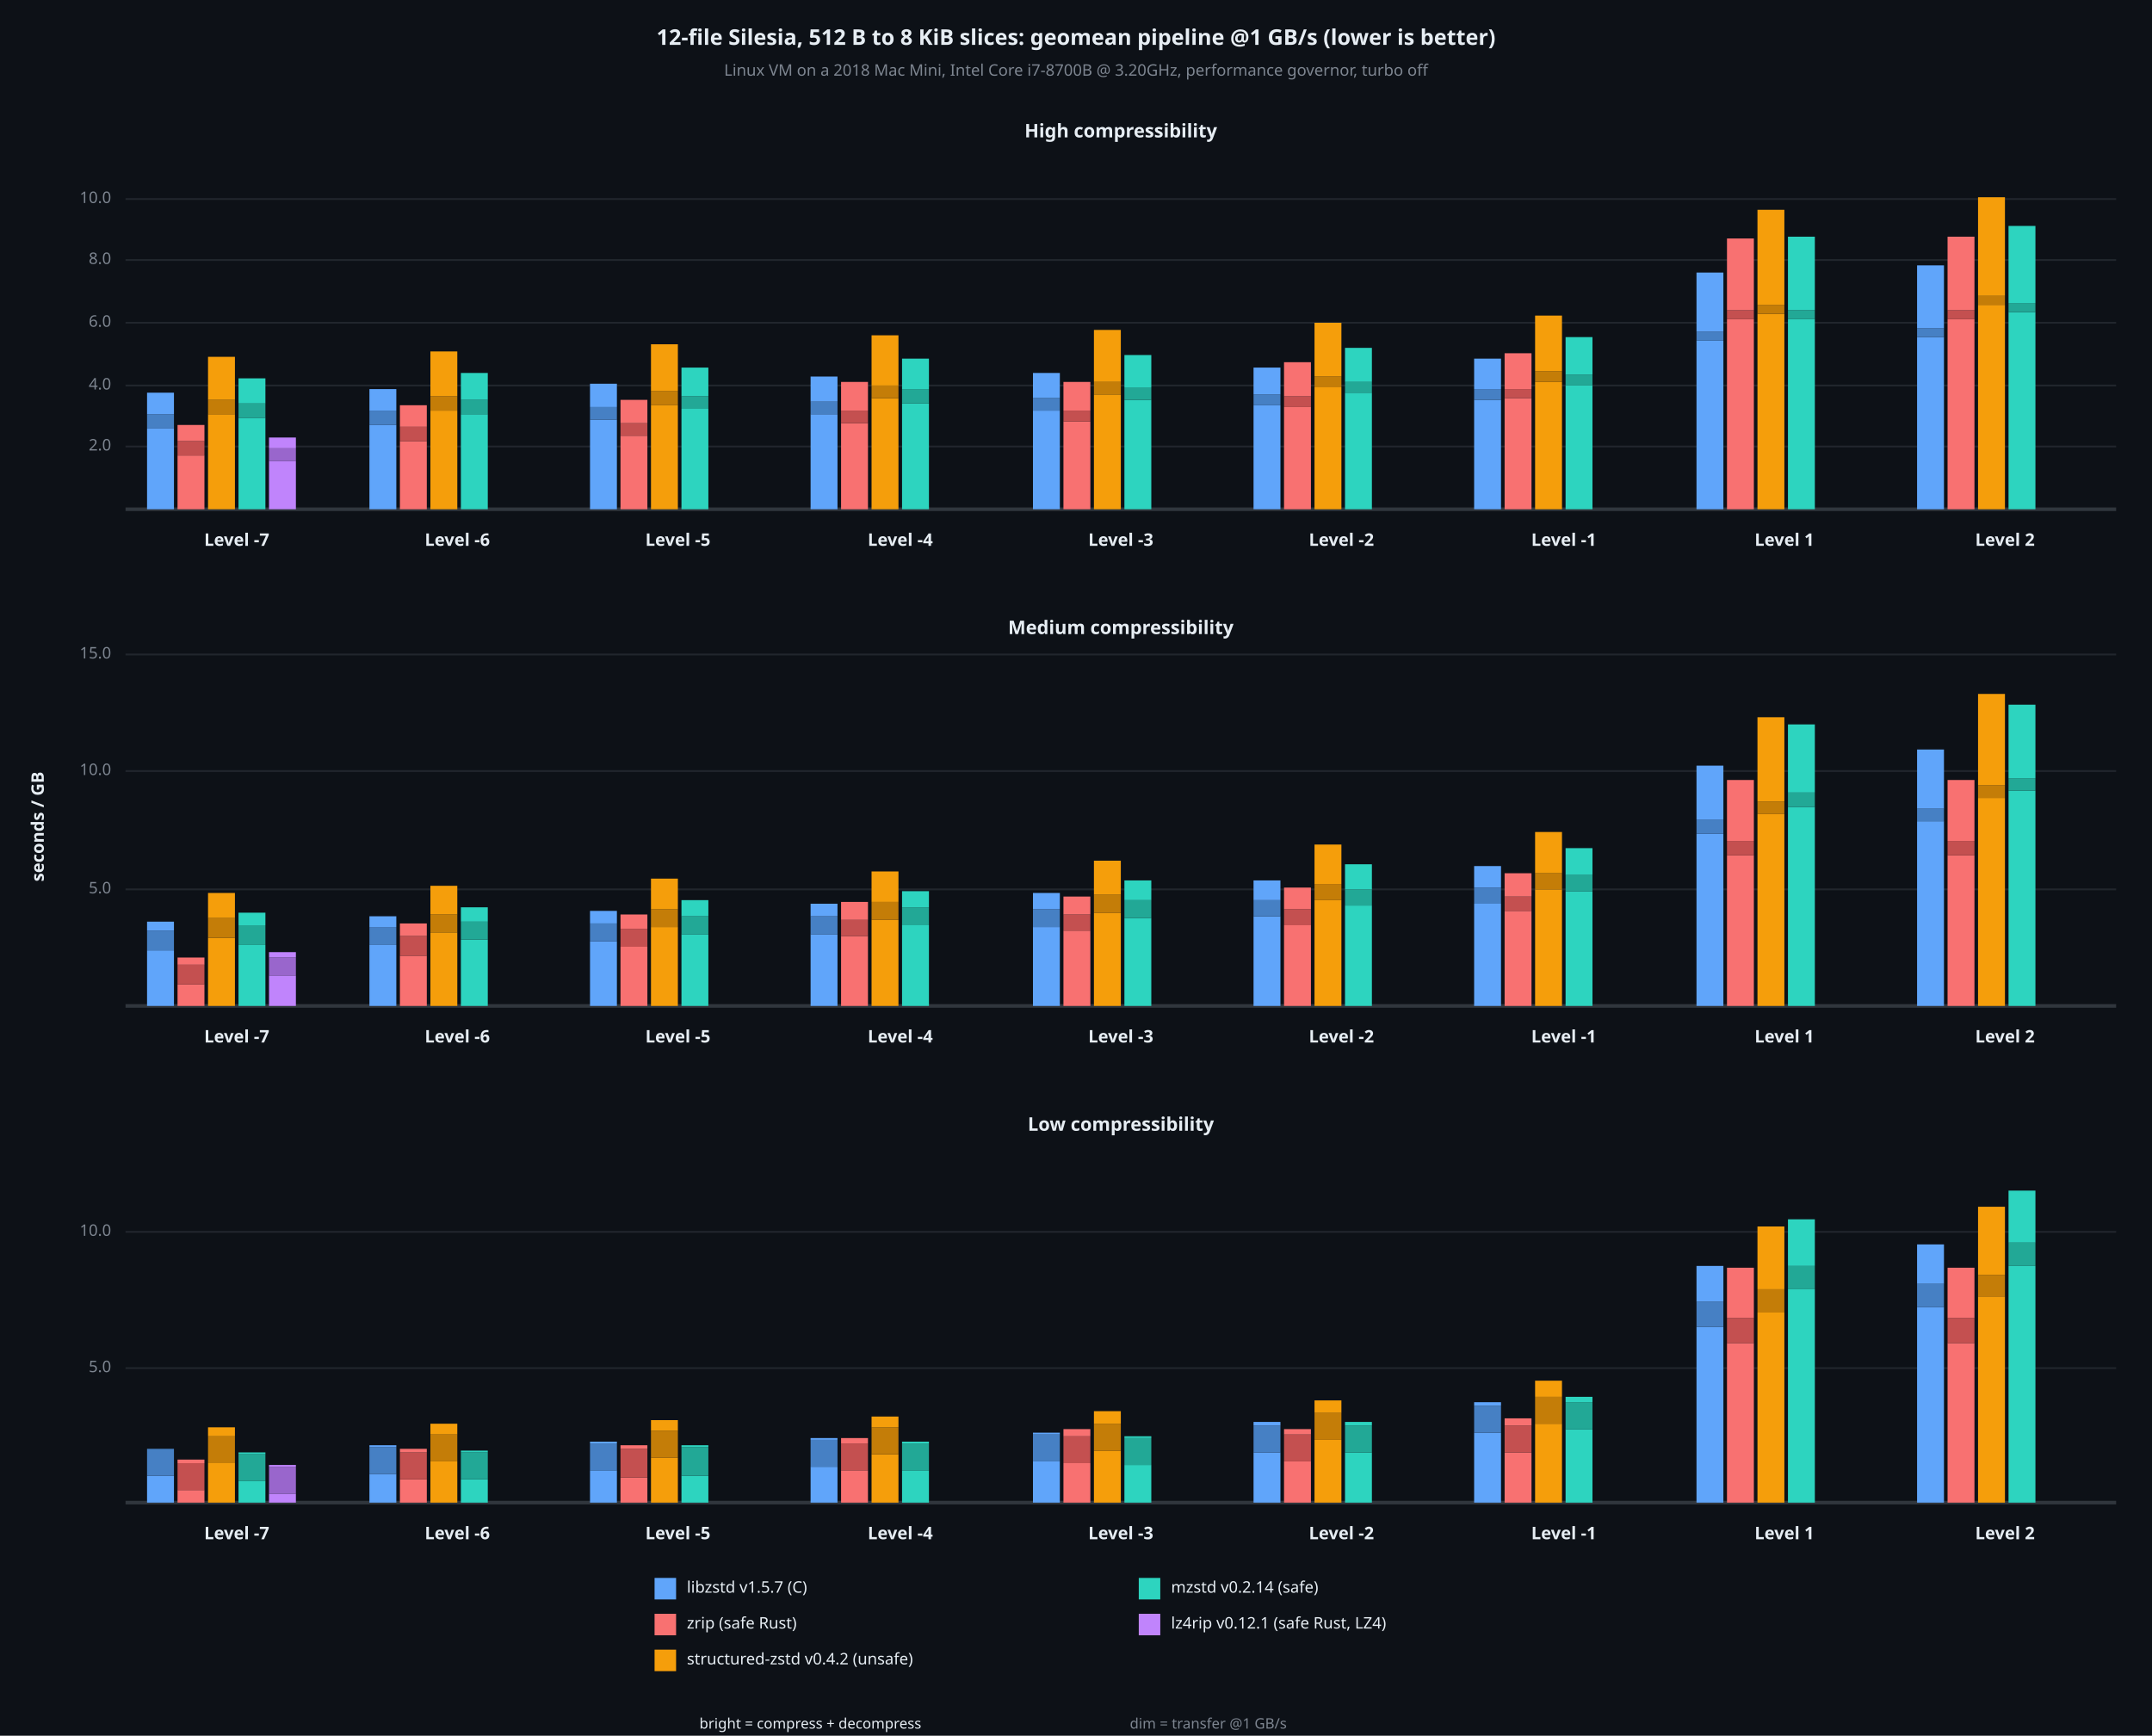
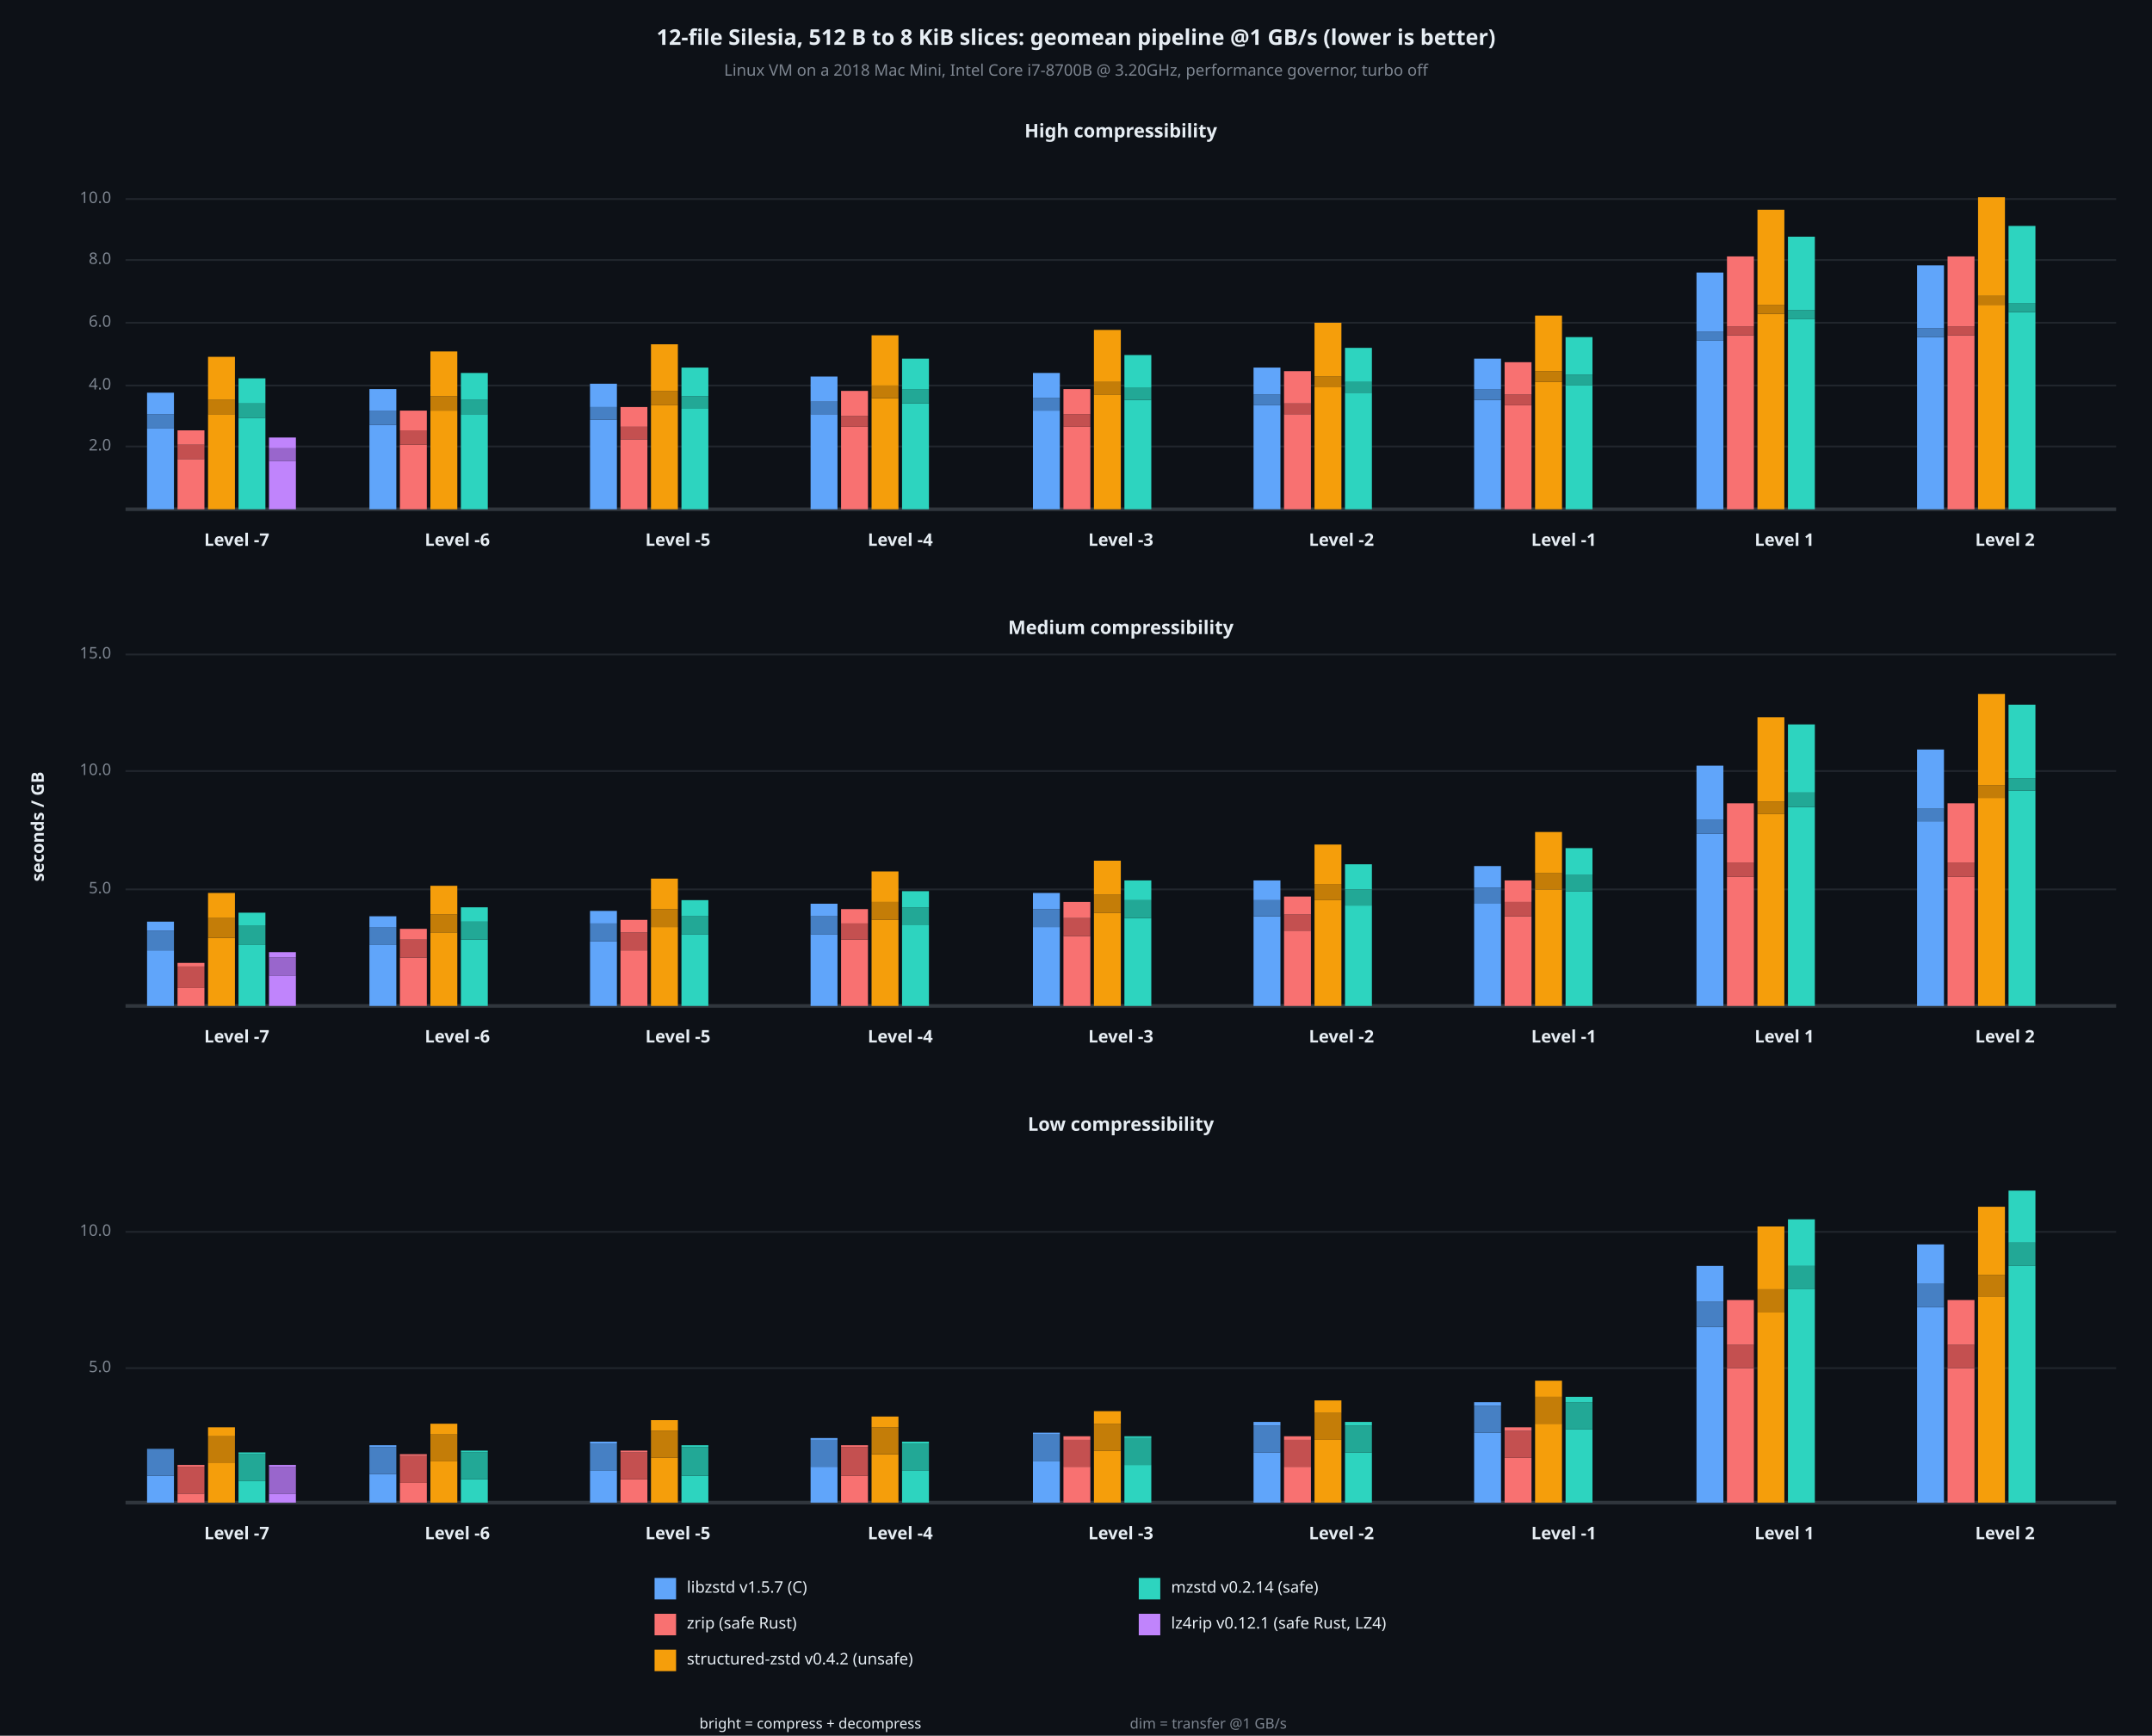
<svg xmlns="http://www.w3.org/2000/svg" viewBox="0 0 1200 968" font-family="system-ui, -apple-system, sans-serif">
  <rect x="0" y="0" width="1200" height="968" opacity="1" fill="#0D1117" stroke="none" />
  <text x="600" y="22" dy="0.5ex" text-anchor="middle" font-family="sans-serif" font-size="12.097" opacity="1" fill="#E6EDF3" font-weight="bold">
12-file Silesia, 512 B to 8 KiB slices: geomean pipeline @1 GB/s (lower is better)
</text>
  <text x="600" y="40" dy="0.5ex" text-anchor="middle" font-family="sans-serif" font-size="8.871" opacity="1" fill="#7D8590">
Linux VM on a 2018 Mac Mini, Intel Core i7-8700B @ 3.20GHz, performance governor, turbo off
</text>
  <text x="22" y="461" dy="0.5ex" text-anchor="middle" font-family="sans-serif" font-size="9.677" opacity="1" fill="#E6EDF3" font-weight="bold" transform="rotate(270, 22, 461)">
seconds / GB
</text>
  <text x="625" y="74" dy="0.5ex" text-anchor="middle" font-family="sans-serif" font-size="10.484" opacity="1" fill="#E6EDF3" font-weight="bold">
High compressibility
</text>
  <polyline fill="none" opacity="1" stroke="#21262D" stroke-width="1" points="70,249 1180,249 " />
  <text x="62" y="249" dy="0.5ex" text-anchor="end" font-family="sans-serif" font-size="8.871" opacity="1" fill="#7D8590">
2.0
</text>
  <polyline fill="none" opacity="1" stroke="#21262D" stroke-width="1" points="70,215 1180,215 " />
  <text x="62" y="215" dy="0.5ex" text-anchor="end" font-family="sans-serif" font-size="8.871" opacity="1" fill="#7D8590">
4.0
</text>
  <polyline fill="none" opacity="1" stroke="#21262D" stroke-width="1" points="70,180 1180,180 " />
  <text x="62" y="180" dy="0.5ex" text-anchor="end" font-family="sans-serif" font-size="8.871" opacity="1" fill="#7D8590">
6.0
</text>
  <polyline fill="none" opacity="1" stroke="#21262D" stroke-width="1" points="70,145 1180,145 " />
  <text x="62" y="145" dy="0.5ex" text-anchor="end" font-family="sans-serif" font-size="8.871" opacity="1" fill="#7D8590">
8.0
</text>
  <polyline fill="none" opacity="1" stroke="#21262D" stroke-width="1" points="70,111 1180,111 " />
  <text x="62" y="111" dy="0.5ex" text-anchor="end" font-family="sans-serif" font-size="8.871" opacity="1" fill="#7D8590">
10.0
</text>
  <polyline fill="none" opacity="1" stroke="#30363D" stroke-width="2" points="70,284 1180,284 " />
  <rect x="82" y="239" width="15" height="45" opacity="1" fill="#60A5FA" stroke="none" />
  <rect x="82" y="231" width="15" height="8" opacity="1" fill="#4680C4" stroke="none" />
  <rect x="82" y="219" width="15" height="12" opacity="1" fill="#60A5FA" stroke="none" />
-   <rect x="99" y="254" width="15" height="30" opacity="1" fill="#F87171" stroke="none" />
-   <rect x="99" y="246" width="15" height="8" opacity="1" fill="#C45050" stroke="none" />
-   <rect x="99" y="237" width="15" height="9" opacity="1" fill="#F87171" stroke="none" />
+   <rect x="99" y="256" width="15" height="28" opacity="1" fill="#F87171" stroke="none" />
+   <rect x="99" y="248" width="15" height="8" opacity="1" fill="#C45050" stroke="none" />
+   <rect x="99" y="240" width="15" height="8" opacity="1" fill="#F87171" stroke="none" />
  <rect x="116" y="231" width="15" height="53" opacity="1" fill="#F59E0B" stroke="none" />
  <rect x="116" y="223" width="15" height="8" opacity="1" fill="#C47D08" stroke="none" />
  <rect x="116" y="199" width="15" height="24" opacity="1" fill="#F59E0B" stroke="none" />
  <rect x="133" y="233" width="15" height="51" opacity="1" fill="#2DD4BF" stroke="none" />
  <rect x="133" y="225" width="15" height="8" opacity="1" fill="#22A896" stroke="none" />
  <rect x="133" y="211" width="15" height="14" opacity="1" fill="#2DD4BF" stroke="none" />
  <rect x="150" y="257" width="15" height="27" opacity="1" fill="#C084FC" stroke="none" />
  <rect x="150" y="250" width="15" height="7" opacity="1" fill="#9966CC" stroke="none" />
  <rect x="150" y="244" width="15" height="6" opacity="1" fill="#C084FC" stroke="none" />
  <text x="132" y="302" dy="0.5ex" text-anchor="middle" font-family="sans-serif" font-size="9.677" opacity="1" fill="#E6EDF3" font-weight="bold">
Level -7
</text>
  <rect x="206" y="237" width="15" height="47" opacity="1" fill="#60A5FA" stroke="none" />
  <rect x="206" y="229" width="15" height="8" opacity="1" fill="#4680C4" stroke="none" />
  <rect x="206" y="217" width="15" height="12" opacity="1" fill="#60A5FA" stroke="none" />
-   <rect x="223" y="246" width="15" height="38" opacity="1" fill="#F87171" stroke="none" />
-   <rect x="223" y="238" width="15" height="8" opacity="1" fill="#C45050" stroke="none" />
-   <rect x="223" y="226" width="15" height="12" opacity="1" fill="#F87171" stroke="none" />
+   <rect x="223" y="248" width="15" height="36" opacity="1" fill="#F87171" stroke="none" />
+   <rect x="223" y="240" width="15" height="8" opacity="1" fill="#C45050" stroke="none" />
+   <rect x="223" y="229" width="15" height="11" opacity="1" fill="#F87171" stroke="none" />
  <rect x="240" y="229" width="15" height="55" opacity="1" fill="#F59E0B" stroke="none" />
  <rect x="240" y="221" width="15" height="8" opacity="1" fill="#C47D08" stroke="none" />
  <rect x="240" y="196" width="15" height="25" opacity="1" fill="#F59E0B" stroke="none" />
  <rect x="257" y="231" width="15" height="53" opacity="1" fill="#2DD4BF" stroke="none" />
  <rect x="257" y="223" width="15" height="8" opacity="1" fill="#22A896" stroke="none" />
  <rect x="257" y="208" width="15" height="15" opacity="1" fill="#2DD4BF" stroke="none" />
  <text x="255" y="302" dy="0.5ex" text-anchor="middle" font-family="sans-serif" font-size="9.677" opacity="1" fill="#E6EDF3" font-weight="bold">
Level -6
</text>
  <rect x="329" y="234" width="15" height="50" opacity="1" fill="#60A5FA" stroke="none" />
  <rect x="329" y="227" width="15" height="7" opacity="1" fill="#4680C4" stroke="none" />
  <rect x="329" y="214" width="15" height="13" opacity="1" fill="#60A5FA" stroke="none" />
-   <rect x="346" y="243" width="15" height="41" opacity="1" fill="#F87171" stroke="none" />
-   <rect x="346" y="236" width="15" height="7" opacity="1" fill="#C45050" stroke="none" />
-   <rect x="346" y="223" width="15" height="13" opacity="1" fill="#F87171" stroke="none" />
+   <rect x="346" y="245" width="15" height="39" opacity="1" fill="#F87171" stroke="none" />
+   <rect x="346" y="238" width="15" height="7" opacity="1" fill="#C45050" stroke="none" />
+   <rect x="346" y="227" width="15" height="11" opacity="1" fill="#F87171" stroke="none" />
  <rect x="363" y="226" width="15" height="58" opacity="1" fill="#F59E0B" stroke="none" />
  <rect x="363" y="218" width="15" height="8" opacity="1" fill="#C47D08" stroke="none" />
  <rect x="363" y="192" width="15" height="26" opacity="1" fill="#F59E0B" stroke="none" />
  <rect x="380" y="228" width="15" height="56" opacity="1" fill="#2DD4BF" stroke="none" />
  <rect x="380" y="221" width="15" height="7" opacity="1" fill="#22A896" stroke="none" />
  <rect x="380" y="205" width="15" height="16" opacity="1" fill="#2DD4BF" stroke="none" />
  <text x="378" y="302" dy="0.5ex" text-anchor="middle" font-family="sans-serif" font-size="9.677" opacity="1" fill="#E6EDF3" font-weight="bold">
Level -5
</text>
  <rect x="452" y="231" width="15" height="53" opacity="1" fill="#60A5FA" stroke="none" />
  <rect x="452" y="224" width="15" height="7" opacity="1" fill="#4680C4" stroke="none" />
  <rect x="452" y="210" width="15" height="14" opacity="1" fill="#60A5FA" stroke="none" />
-   <rect x="469" y="236" width="15" height="48" opacity="1" fill="#F87171" stroke="none" />
-   <rect x="469" y="229" width="15" height="7" opacity="1" fill="#C45050" stroke="none" />
-   <rect x="469" y="213" width="15" height="16" opacity="1" fill="#F87171" stroke="none" />
+   <rect x="469" y="238" width="15" height="46" opacity="1" fill="#F87171" stroke="none" />
+   <rect x="469" y="232" width="15" height="6" opacity="1" fill="#C45050" stroke="none" />
+   <rect x="469" y="218" width="15" height="14" opacity="1" fill="#F87171" stroke="none" />
  <rect x="486" y="222" width="15" height="62" opacity="1" fill="#F59E0B" stroke="none" />
  <rect x="486" y="215" width="15" height="7" opacity="1" fill="#C47D08" stroke="none" />
  <rect x="486" y="187" width="15" height="28" opacity="1" fill="#F59E0B" stroke="none" />
  <rect x="503" y="225" width="15" height="59" opacity="1" fill="#2DD4BF" stroke="none" />
  <rect x="503" y="217" width="15" height="8" opacity="1" fill="#22A896" stroke="none" />
  <rect x="503" y="200" width="15" height="17" opacity="1" fill="#2DD4BF" stroke="none" />
  <text x="502" y="302" dy="0.5ex" text-anchor="middle" font-family="sans-serif" font-size="9.677" opacity="1" fill="#E6EDF3" font-weight="bold">
Level -4
</text>
  <rect x="576" y="229" width="15" height="55" opacity="1" fill="#60A5FA" stroke="none" />
  <rect x="576" y="222" width="15" height="7" opacity="1" fill="#4680C4" stroke="none" />
  <rect x="576" y="208" width="15" height="14" opacity="1" fill="#60A5FA" stroke="none" />
-   <rect x="593" y="235" width="15" height="49" opacity="1" fill="#F87171" stroke="none" />
-   <rect x="593" y="229" width="15" height="6" opacity="1" fill="#C45050" stroke="none" />
-   <rect x="593" y="213" width="15" height="16" opacity="1" fill="#F87171" stroke="none" />
+   <rect x="593" y="238" width="15" height="46" opacity="1" fill="#F87171" stroke="none" />
+   <rect x="593" y="231" width="15" height="7" opacity="1" fill="#C45050" stroke="none" />
+   <rect x="593" y="217" width="15" height="14" opacity="1" fill="#F87171" stroke="none" />
  <rect x="610" y="220" width="15" height="64" opacity="1" fill="#F59E0B" stroke="none" />
  <rect x="610" y="213" width="15" height="7" opacity="1" fill="#C47D08" stroke="none" />
  <rect x="610" y="184" width="15" height="29" opacity="1" fill="#F59E0B" stroke="none" />
  <rect x="627" y="223" width="15" height="61" opacity="1" fill="#2DD4BF" stroke="none" />
  <rect x="627" y="216" width="15" height="7" opacity="1" fill="#22A896" stroke="none" />
  <rect x="627" y="198" width="15" height="18" opacity="1" fill="#2DD4BF" stroke="none" />
  <text x="625" y="302" dy="0.5ex" text-anchor="middle" font-family="sans-serif" font-size="9.677" opacity="1" fill="#E6EDF3" font-weight="bold">
Level -3
</text>
  <rect x="699" y="226" width="15" height="58" opacity="1" fill="#60A5FA" stroke="none" />
  <rect x="699" y="220" width="15" height="6" opacity="1" fill="#4680C4" stroke="none" />
  <rect x="699" y="205" width="15" height="15" opacity="1" fill="#60A5FA" stroke="none" />
-   <rect x="716" y="227" width="15" height="57" opacity="1" fill="#F87171" stroke="none" />
-   <rect x="716" y="221" width="15" height="6" opacity="1" fill="#C45050" stroke="none" />
-   <rect x="716" y="202" width="15" height="19" opacity="1" fill="#F87171" stroke="none" />
+   <rect x="716" y="231" width="15" height="53" opacity="1" fill="#F87171" stroke="none" />
+   <rect x="716" y="225" width="15" height="6" opacity="1" fill="#C45050" stroke="none" />
+   <rect x="716" y="207" width="15" height="18" opacity="1" fill="#F87171" stroke="none" />
  <rect x="733" y="216" width="15" height="68" opacity="1" fill="#F59E0B" stroke="none" />
  <rect x="733" y="210" width="15" height="6" opacity="1" fill="#C47D08" stroke="none" />
  <rect x="733" y="180" width="15" height="30" opacity="1" fill="#F59E0B" stroke="none" />
  <rect x="750" y="219" width="15" height="65" opacity="1" fill="#2DD4BF" stroke="none" />
  <rect x="750" y="213" width="15" height="6" opacity="1" fill="#22A896" stroke="none" />
  <rect x="750" y="194" width="15" height="19" opacity="1" fill="#2DD4BF" stroke="none" />
  <text x="748" y="302" dy="0.5ex" text-anchor="middle" font-family="sans-serif" font-size="9.677" opacity="1" fill="#E6EDF3" font-weight="bold">
Level -2
</text>
  <rect x="822" y="223" width="15" height="61" opacity="1" fill="#60A5FA" stroke="none" />
  <rect x="822" y="217" width="15" height="6" opacity="1" fill="#4680C4" stroke="none" />
  <rect x="822" y="200" width="15" height="17" opacity="1" fill="#60A5FA" stroke="none" />
-   <rect x="839" y="222" width="15" height="62" opacity="1" fill="#F87171" stroke="none" />
-   <rect x="839" y="217" width="15" height="5" opacity="1" fill="#C45050" stroke="none" />
-   <rect x="839" y="197" width="15" height="20" opacity="1" fill="#F87171" stroke="none" />
+   <rect x="839" y="226" width="15" height="58" opacity="1" fill="#F87171" stroke="none" />
+   <rect x="839" y="220" width="15" height="6" opacity="1" fill="#C45050" stroke="none" />
+   <rect x="839" y="202" width="15" height="18" opacity="1" fill="#F87171" stroke="none" />
  <rect x="856" y="213" width="15" height="71" opacity="1" fill="#F59E0B" stroke="none" />
  <rect x="856" y="207" width="15" height="6" opacity="1" fill="#C47D08" stroke="none" />
  <rect x="856" y="176" width="15" height="31" opacity="1" fill="#F59E0B" stroke="none" />
  <rect x="873" y="215" width="15" height="69" opacity="1" fill="#2DD4BF" stroke="none" />
  <rect x="873" y="209" width="15" height="6" opacity="1" fill="#22A896" stroke="none" />
  <rect x="873" y="188" width="15" height="21" opacity="1" fill="#2DD4BF" stroke="none" />
  <text x="872" y="302" dy="0.5ex" text-anchor="middle" font-family="sans-serif" font-size="9.677" opacity="1" fill="#E6EDF3" font-weight="bold">
Level -1
</text>
  <rect x="946" y="190" width="15" height="94" opacity="1" fill="#60A5FA" stroke="none" />
  <rect x="946" y="185" width="15" height="5" opacity="1" fill="#4680C4" stroke="none" />
  <rect x="946" y="152" width="15" height="33" opacity="1" fill="#60A5FA" stroke="none" />
-   <rect x="963" y="178" width="15" height="106" opacity="1" fill="#F87171" stroke="none" />
-   <rect x="963" y="173" width="15" height="5" opacity="1" fill="#C45050" stroke="none" />
-   <rect x="963" y="133" width="15" height="40" opacity="1" fill="#F87171" stroke="none" />
+   <rect x="963" y="187" width="15" height="97" opacity="1" fill="#F87171" stroke="none" />
+   <rect x="963" y="182" width="15" height="5" opacity="1" fill="#C45050" stroke="none" />
+   <rect x="963" y="143" width="15" height="39" opacity="1" fill="#F87171" stroke="none" />
  <rect x="980" y="175" width="15" height="109" opacity="1" fill="#F59E0B" stroke="none" />
  <rect x="980" y="170" width="15" height="5" opacity="1" fill="#C47D08" stroke="none" />
  <rect x="980" y="117" width="15" height="53" opacity="1" fill="#F59E0B" stroke="none" />
  <rect x="997" y="178" width="15" height="106" opacity="1" fill="#2DD4BF" stroke="none" />
  <rect x="997" y="173" width="15" height="5" opacity="1" fill="#22A896" stroke="none" />
  <rect x="997" y="132" width="15" height="41" opacity="1" fill="#2DD4BF" stroke="none" />
  <text x="995" y="302" dy="0.5ex" text-anchor="middle" font-family="sans-serif" font-size="9.677" opacity="1" fill="#E6EDF3" font-weight="bold">
Level 1
</text>
  <rect x="1069" y="188" width="15" height="96" opacity="1" fill="#60A5FA" stroke="none" />
  <rect x="1069" y="183" width="15" height="5" opacity="1" fill="#4680C4" stroke="none" />
  <rect x="1069" y="148" width="15" height="35" opacity="1" fill="#60A5FA" stroke="none" />
-   <rect x="1086" y="178" width="15" height="106" opacity="1" fill="#F87171" stroke="none" />
-   <rect x="1086" y="173" width="15" height="5" opacity="1" fill="#C45050" stroke="none" />
-   <rect x="1086" y="132" width="15" height="41" opacity="1" fill="#F87171" stroke="none" />
+   <rect x="1086" y="187" width="15" height="97" opacity="1" fill="#F87171" stroke="none" />
+   <rect x="1086" y="182" width="15" height="5" opacity="1" fill="#C45050" stroke="none" />
+   <rect x="1086" y="143" width="15" height="39" opacity="1" fill="#F87171" stroke="none" />
  <rect x="1103" y="170" width="15" height="114" opacity="1" fill="#F59E0B" stroke="none" />
  <rect x="1103" y="165" width="15" height="5" opacity="1" fill="#C47D08" stroke="none" />
  <rect x="1103" y="110" width="15" height="55" opacity="1" fill="#F59E0B" stroke="none" />
  <rect x="1120" y="174" width="15" height="110" opacity="1" fill="#2DD4BF" stroke="none" />
  <rect x="1120" y="169" width="15" height="5" opacity="1" fill="#22A896" stroke="none" />
  <rect x="1120" y="126" width="15" height="43" opacity="1" fill="#2DD4BF" stroke="none" />
  <text x="1118" y="302" dy="0.5ex" text-anchor="middle" font-family="sans-serif" font-size="9.677" opacity="1" fill="#E6EDF3" font-weight="bold">
Level 2
</text>
  <text x="625" y="351" dy="0.5ex" text-anchor="middle" font-family="sans-serif" font-size="10.484" opacity="1" fill="#E6EDF3" font-weight="bold">
Medium compressibility
</text>
  <polyline fill="none" opacity="1" stroke="#21262D" stroke-width="1" points="70,496 1180,496 " />
  <text x="62" y="496" dy="0.5ex" text-anchor="end" font-family="sans-serif" font-size="8.871" opacity="1" fill="#7D8590">
5.0
</text>
  <polyline fill="none" opacity="1" stroke="#21262D" stroke-width="1" points="70,430 1180,430 " />
  <text x="62" y="430" dy="0.5ex" text-anchor="end" font-family="sans-serif" font-size="8.871" opacity="1" fill="#7D8590">
10.0
</text>
  <polyline fill="none" opacity="1" stroke="#21262D" stroke-width="1" points="70,365 1180,365 " />
  <text x="62" y="365" dy="0.5ex" text-anchor="end" font-family="sans-serif" font-size="8.871" opacity="1" fill="#7D8590">
15.0
</text>
  <polyline fill="none" opacity="1" stroke="#30363D" stroke-width="2" points="70,561 1180,561 " />
  <rect x="82" y="530" width="15" height="31" opacity="1" fill="#60A5FA" stroke="none" />
  <rect x="82" y="519" width="15" height="11" opacity="1" fill="#4680C4" stroke="none" />
  <rect x="82" y="514" width="15" height="5" opacity="1" fill="#60A5FA" stroke="none" />
-   <rect x="99" y="549" width="15" height="12" opacity="1" fill="#F87171" stroke="none" />
-   <rect x="99" y="538" width="15" height="11" opacity="1" fill="#C45050" stroke="none" />
-   <rect x="99" y="534" width="15" height="4" opacity="1" fill="#F87171" stroke="none" />
+   <rect x="99" y="551" width="15" height="10" opacity="1" fill="#F87171" stroke="none" />
+   <rect x="99" y="539" width="15" height="12" opacity="1" fill="#C45050" stroke="none" />
+   <rect x="99" y="537" width="15" height="2" opacity="1" fill="#F87171" stroke="none" />
  <rect x="116" y="523" width="15" height="38" opacity="1" fill="#F59E0B" stroke="none" />
  <rect x="116" y="512" width="15" height="11" opacity="1" fill="#C47D08" stroke="none" />
  <rect x="116" y="498" width="15" height="14" opacity="1" fill="#F59E0B" stroke="none" />
  <rect x="133" y="527" width="15" height="34" opacity="1" fill="#2DD4BF" stroke="none" />
  <rect x="133" y="516" width="15" height="11" opacity="1" fill="#22A896" stroke="none" />
  <rect x="133" y="509" width="15" height="7" opacity="1" fill="#2DD4BF" stroke="none" />
  <rect x="150" y="544" width="15" height="17" opacity="1" fill="#C084FC" stroke="none" />
  <rect x="150" y="534" width="15" height="10" opacity="1" fill="#9966CC" stroke="none" />
  <rect x="150" y="531" width="15" height="3" opacity="1" fill="#C084FC" stroke="none" />
  <text x="132" y="579" dy="0.5ex" text-anchor="middle" font-family="sans-serif" font-size="9.677" opacity="1" fill="#E6EDF3" font-weight="bold">
Level -7
</text>
  <rect x="206" y="527" width="15" height="34" opacity="1" fill="#60A5FA" stroke="none" />
  <rect x="206" y="517" width="15" height="10" opacity="1" fill="#4680C4" stroke="none" />
  <rect x="206" y="511" width="15" height="6" opacity="1" fill="#60A5FA" stroke="none" />
-   <rect x="223" y="533" width="15" height="28" opacity="1" fill="#F87171" stroke="none" />
-   <rect x="223" y="522" width="15" height="11" opacity="1" fill="#C45050" stroke="none" />
-   <rect x="223" y="515" width="15" height="7" opacity="1" fill="#F87171" stroke="none" />
+   <rect x="223" y="534" width="15" height="27" opacity="1" fill="#F87171" stroke="none" />
+   <rect x="223" y="524" width="15" height="10" opacity="1" fill="#C45050" stroke="none" />
+   <rect x="223" y="518" width="15" height="6" opacity="1" fill="#F87171" stroke="none" />
  <rect x="240" y="520" width="15" height="41" opacity="1" fill="#F59E0B" stroke="none" />
  <rect x="240" y="510" width="15" height="10" opacity="1" fill="#C47D08" stroke="none" />
  <rect x="240" y="494" width="15" height="16" opacity="1" fill="#F59E0B" stroke="none" />
  <rect x="257" y="524" width="15" height="37" opacity="1" fill="#2DD4BF" stroke="none" />
  <rect x="257" y="514" width="15" height="10" opacity="1" fill="#22A896" stroke="none" />
  <rect x="257" y="506" width="15" height="8" opacity="1" fill="#2DD4BF" stroke="none" />
  <text x="255" y="579" dy="0.5ex" text-anchor="middle" font-family="sans-serif" font-size="9.677" opacity="1" fill="#E6EDF3" font-weight="bold">
Level -6
</text>
  <rect x="329" y="525" width="15" height="36" opacity="1" fill="#60A5FA" stroke="none" />
  <rect x="329" y="515" width="15" height="10" opacity="1" fill="#4680C4" stroke="none" />
  <rect x="329" y="508" width="15" height="7" opacity="1" fill="#60A5FA" stroke="none" />
-   <rect x="346" y="528" width="15" height="33" opacity="1" fill="#F87171" stroke="none" />
-   <rect x="346" y="518" width="15" height="10" opacity="1" fill="#C45050" stroke="none" />
-   <rect x="346" y="510" width="15" height="8" opacity="1" fill="#F87171" stroke="none" />
+   <rect x="346" y="530" width="15" height="31" opacity="1" fill="#F87171" stroke="none" />
+   <rect x="346" y="520" width="15" height="10" opacity="1" fill="#C45050" stroke="none" />
+   <rect x="346" y="513" width="15" height="7" opacity="1" fill="#F87171" stroke="none" />
  <rect x="363" y="517" width="15" height="44" opacity="1" fill="#F59E0B" stroke="none" />
  <rect x="363" y="507" width="15" height="10" opacity="1" fill="#C47D08" stroke="none" />
  <rect x="363" y="490" width="15" height="17" opacity="1" fill="#F59E0B" stroke="none" />
  <rect x="380" y="521" width="15" height="40" opacity="1" fill="#2DD4BF" stroke="none" />
  <rect x="380" y="511" width="15" height="10" opacity="1" fill="#22A896" stroke="none" />
  <rect x="380" y="502" width="15" height="9" opacity="1" fill="#2DD4BF" stroke="none" />
  <text x="378" y="579" dy="0.5ex" text-anchor="middle" font-family="sans-serif" font-size="9.677" opacity="1" fill="#E6EDF3" font-weight="bold">
Level -5
</text>
  <rect x="452" y="521" width="15" height="40" opacity="1" fill="#60A5FA" stroke="none" />
  <rect x="452" y="511" width="15" height="10" opacity="1" fill="#4680C4" stroke="none" />
  <rect x="452" y="504" width="15" height="7" opacity="1" fill="#60A5FA" stroke="none" />
-   <rect x="469" y="522" width="15" height="39" opacity="1" fill="#F87171" stroke="none" />
-   <rect x="469" y="513" width="15" height="9" opacity="1" fill="#C45050" stroke="none" />
-   <rect x="469" y="503" width="15" height="10" opacity="1" fill="#F87171" stroke="none" />
+   <rect x="469" y="524" width="15" height="37" opacity="1" fill="#F87171" stroke="none" />
+   <rect x="469" y="515" width="15" height="9" opacity="1" fill="#C45050" stroke="none" />
+   <rect x="469" y="507" width="15" height="8" opacity="1" fill="#F87171" stroke="none" />
  <rect x="486" y="513" width="15" height="48" opacity="1" fill="#F59E0B" stroke="none" />
  <rect x="486" y="503" width="15" height="10" opacity="1" fill="#C47D08" stroke="none" />
  <rect x="486" y="486" width="15" height="17" opacity="1" fill="#F59E0B" stroke="none" />
  <rect x="503" y="516" width="15" height="45" opacity="1" fill="#2DD4BF" stroke="none" />
  <rect x="503" y="506" width="15" height="10" opacity="1" fill="#22A896" stroke="none" />
  <rect x="503" y="497" width="15" height="9" opacity="1" fill="#2DD4BF" stroke="none" />
  <text x="502" y="579" dy="0.5ex" text-anchor="middle" font-family="sans-serif" font-size="9.677" opacity="1" fill="#E6EDF3" font-weight="bold">
Level -4
</text>
  <rect x="576" y="517" width="15" height="44" opacity="1" fill="#60A5FA" stroke="none" />
  <rect x="576" y="507" width="15" height="10" opacity="1" fill="#4680C4" stroke="none" />
  <rect x="576" y="498" width="15" height="9" opacity="1" fill="#60A5FA" stroke="none" />
-   <rect x="593" y="519" width="15" height="42" opacity="1" fill="#F87171" stroke="none" />
-   <rect x="593" y="510" width="15" height="9" opacity="1" fill="#C45050" stroke="none" />
-   <rect x="593" y="500" width="15" height="10" opacity="1" fill="#F87171" stroke="none" />
+   <rect x="593" y="522" width="15" height="39" opacity="1" fill="#F87171" stroke="none" />
+   <rect x="593" y="512" width="15" height="10" opacity="1" fill="#C45050" stroke="none" />
+   <rect x="593" y="503" width="15" height="9" opacity="1" fill="#F87171" stroke="none" />
  <rect x="610" y="509" width="15" height="52" opacity="1" fill="#F59E0B" stroke="none" />
  <rect x="610" y="499" width="15" height="10" opacity="1" fill="#C47D08" stroke="none" />
  <rect x="610" y="480" width="15" height="19" opacity="1" fill="#F59E0B" stroke="none" />
  <rect x="627" y="512" width="15" height="49" opacity="1" fill="#2DD4BF" stroke="none" />
  <rect x="627" y="502" width="15" height="10" opacity="1" fill="#22A896" stroke="none" />
  <rect x="627" y="491" width="15" height="11" opacity="1" fill="#2DD4BF" stroke="none" />
  <text x="625" y="579" dy="0.5ex" text-anchor="middle" font-family="sans-serif" font-size="9.677" opacity="1" fill="#E6EDF3" font-weight="bold">
Level -3
</text>
  <rect x="699" y="511" width="15" height="50" opacity="1" fill="#60A5FA" stroke="none" />
  <rect x="699" y="502" width="15" height="9" opacity="1" fill="#4680C4" stroke="none" />
  <rect x="699" y="491" width="15" height="11" opacity="1" fill="#60A5FA" stroke="none" />
-   <rect x="716" y="516" width="15" height="45" opacity="1" fill="#F87171" stroke="none" />
-   <rect x="716" y="507" width="15" height="9" opacity="1" fill="#C45050" stroke="none" />
-   <rect x="716" y="495" width="15" height="12" opacity="1" fill="#F87171" stroke="none" />
+   <rect x="716" y="519" width="15" height="42" opacity="1" fill="#F87171" stroke="none" />
+   <rect x="716" y="510" width="15" height="9" opacity="1" fill="#C45050" stroke="none" />
+   <rect x="716" y="500" width="15" height="10" opacity="1" fill="#F87171" stroke="none" />
  <rect x="733" y="502" width="15" height="59" opacity="1" fill="#F59E0B" stroke="none" />
  <rect x="733" y="493" width="15" height="9" opacity="1" fill="#C47D08" stroke="none" />
  <rect x="733" y="471" width="15" height="22" opacity="1" fill="#F59E0B" stroke="none" />
  <rect x="750" y="505" width="15" height="56" opacity="1" fill="#2DD4BF" stroke="none" />
  <rect x="750" y="496" width="15" height="9" opacity="1" fill="#22A896" stroke="none" />
  <rect x="750" y="482" width="15" height="14" opacity="1" fill="#2DD4BF" stroke="none" />
  <text x="748" y="579" dy="0.5ex" text-anchor="middle" font-family="sans-serif" font-size="9.677" opacity="1" fill="#E6EDF3" font-weight="bold">
Level -2
</text>
  <rect x="822" y="504" width="15" height="57" opacity="1" fill="#60A5FA" stroke="none" />
  <rect x="822" y="495" width="15" height="9" opacity="1" fill="#4680C4" stroke="none" />
  <rect x="822" y="483" width="15" height="12" opacity="1" fill="#60A5FA" stroke="none" />
-   <rect x="839" y="508" width="15" height="53" opacity="1" fill="#F87171" stroke="none" />
-   <rect x="839" y="500" width="15" height="8" opacity="1" fill="#C45050" stroke="none" />
-   <rect x="839" y="487" width="15" height="13" opacity="1" fill="#F87171" stroke="none" />
+   <rect x="839" y="511" width="15" height="50" opacity="1" fill="#F87171" stroke="none" />
+   <rect x="839" y="503" width="15" height="8" opacity="1" fill="#C45050" stroke="none" />
+   <rect x="839" y="491" width="15" height="12" opacity="1" fill="#F87171" stroke="none" />
  <rect x="856" y="496" width="15" height="65" opacity="1" fill="#F59E0B" stroke="none" />
  <rect x="856" y="487" width="15" height="9" opacity="1" fill="#C47D08" stroke="none" />
  <rect x="856" y="464" width="15" height="23" opacity="1" fill="#F59E0B" stroke="none" />
  <rect x="873" y="497" width="15" height="64" opacity="1" fill="#2DD4BF" stroke="none" />
  <rect x="873" y="488" width="15" height="9" opacity="1" fill="#22A896" stroke="none" />
  <rect x="873" y="473" width="15" height="15" opacity="1" fill="#2DD4BF" stroke="none" />
  <text x="872" y="579" dy="0.5ex" text-anchor="middle" font-family="sans-serif" font-size="9.677" opacity="1" fill="#E6EDF3" font-weight="bold">
Level -1
</text>
  <rect x="946" y="465" width="15" height="96" opacity="1" fill="#60A5FA" stroke="none" />
  <rect x="946" y="457" width="15" height="8" opacity="1" fill="#4680C4" stroke="none" />
  <rect x="946" y="427" width="15" height="30" opacity="1" fill="#60A5FA" stroke="none" />
-   <rect x="963" y="477" width="15" height="84" opacity="1" fill="#F87171" stroke="none" />
-   <rect x="963" y="469" width="15" height="8" opacity="1" fill="#C45050" stroke="none" />
-   <rect x="963" y="435" width="15" height="34" opacity="1" fill="#F87171" stroke="none" />
+   <rect x="963" y="489" width="15" height="72" opacity="1" fill="#F87171" stroke="none" />
+   <rect x="963" y="481" width="15" height="8" opacity="1" fill="#C45050" stroke="none" />
+   <rect x="963" y="448" width="15" height="33" opacity="1" fill="#F87171" stroke="none" />
  <rect x="980" y="454" width="15" height="107" opacity="1" fill="#F59E0B" stroke="none" />
  <rect x="980" y="447" width="15" height="7" opacity="1" fill="#C47D08" stroke="none" />
  <rect x="980" y="400" width="15" height="47" opacity="1" fill="#F59E0B" stroke="none" />
  <rect x="997" y="450" width="15" height="111" opacity="1" fill="#2DD4BF" stroke="none" />
  <rect x="997" y="442" width="15" height="8" opacity="1" fill="#22A896" stroke="none" />
  <rect x="997" y="404" width="15" height="38" opacity="1" fill="#2DD4BF" stroke="none" />
  <text x="995" y="579" dy="0.5ex" text-anchor="middle" font-family="sans-serif" font-size="9.677" opacity="1" fill="#E6EDF3" font-weight="bold">
Level 1
</text>
  <rect x="1069" y="458" width="15" height="103" opacity="1" fill="#60A5FA" stroke="none" />
  <rect x="1069" y="451" width="15" height="7" opacity="1" fill="#4680C4" stroke="none" />
  <rect x="1069" y="418" width="15" height="33" opacity="1" fill="#60A5FA" stroke="none" />
-   <rect x="1086" y="477" width="15" height="84" opacity="1" fill="#F87171" stroke="none" />
-   <rect x="1086" y="469" width="15" height="8" opacity="1" fill="#C45050" stroke="none" />
-   <rect x="1086" y="435" width="15" height="34" opacity="1" fill="#F87171" stroke="none" />
+   <rect x="1086" y="489" width="15" height="72" opacity="1" fill="#F87171" stroke="none" />
+   <rect x="1086" y="481" width="15" height="8" opacity="1" fill="#C45050" stroke="none" />
+   <rect x="1086" y="448" width="15" height="33" opacity="1" fill="#F87171" stroke="none" />
  <rect x="1103" y="445" width="15" height="116" opacity="1" fill="#F59E0B" stroke="none" />
  <rect x="1103" y="438" width="15" height="7" opacity="1" fill="#C47D08" stroke="none" />
  <rect x="1103" y="387" width="15" height="51" opacity="1" fill="#F59E0B" stroke="none" />
  <rect x="1120" y="441" width="15" height="120" opacity="1" fill="#2DD4BF" stroke="none" />
  <rect x="1120" y="434" width="15" height="7" opacity="1" fill="#22A896" stroke="none" />
  <rect x="1120" y="393" width="15" height="41" opacity="1" fill="#2DD4BF" stroke="none" />
  <text x="1118" y="579" dy="0.5ex" text-anchor="middle" font-family="sans-serif" font-size="9.677" opacity="1" fill="#E6EDF3" font-weight="bold">
Level 2
</text>
  <text x="625" y="628" dy="0.5ex" text-anchor="middle" font-family="sans-serif" font-size="10.484" opacity="1" fill="#E6EDF3" font-weight="bold">
Low compressibility
</text>
  <polyline fill="none" opacity="1" stroke="#21262D" stroke-width="1" points="70,763 1180,763 " />
  <text x="62" y="763" dy="0.5ex" text-anchor="end" font-family="sans-serif" font-size="8.871" opacity="1" fill="#7D8590">
5.0
</text>
  <polyline fill="none" opacity="1" stroke="#21262D" stroke-width="1" points="70,687 1180,687 " />
  <text x="62" y="687" dy="0.5ex" text-anchor="end" font-family="sans-serif" font-size="8.871" opacity="1" fill="#7D8590">
10.0
</text>
  <polyline fill="none" opacity="1" stroke="#30363D" stroke-width="2" points="70,838 1180,838 " />
  <rect x="82" y="823" width="15" height="15" opacity="1" fill="#60A5FA" stroke="none" />
  <rect x="82" y="808" width="15" height="15" opacity="1" fill="#4680C4" stroke="none" />
  <rect x="82" y="808" width="15" height="0" opacity="1" fill="#60A5FA" stroke="none" />
-   <rect x="99" y="831" width="15" height="7" opacity="1" fill="#F87171" stroke="none" />
-   <rect x="99" y="816" width="15" height="15" opacity="1" fill="#C45050" stroke="none" />
-   <rect x="99" y="814" width="15" height="2" opacity="1" fill="#F87171" stroke="none" />
+   <rect x="99" y="833" width="15" height="5" opacity="1" fill="#F87171" stroke="none" />
+   <rect x="99" y="818" width="15" height="15" opacity="1" fill="#C45050" stroke="none" />
+   <rect x="99" y="817" width="15" height="1" opacity="1" fill="#F87171" stroke="none" />
  <rect x="116" y="816" width="15" height="22" opacity="1" fill="#F59E0B" stroke="none" />
  <rect x="116" y="801" width="15" height="15" opacity="1" fill="#C47D08" stroke="none" />
  <rect x="116" y="796" width="15" height="5" opacity="1" fill="#F59E0B" stroke="none" />
  <rect x="133" y="826" width="15" height="12" opacity="1" fill="#2DD4BF" stroke="none" />
  <rect x="133" y="811" width="15" height="15" opacity="1" fill="#22A896" stroke="none" />
  <rect x="133" y="810" width="15" height="1" opacity="1" fill="#2DD4BF" stroke="none" />
  <rect x="150" y="833" width="15" height="5" opacity="1" fill="#C084FC" stroke="none" />
  <rect x="150" y="818" width="15" height="15" opacity="1" fill="#9966CC" stroke="none" />
  <rect x="150" y="817" width="15" height="1" opacity="1" fill="#C084FC" stroke="none" />
  <text x="132" y="856" dy="0.5ex" text-anchor="middle" font-family="sans-serif" font-size="9.677" opacity="1" fill="#E6EDF3" font-weight="bold">
Level -7
</text>
  <rect x="206" y="822" width="15" height="16" opacity="1" fill="#60A5FA" stroke="none" />
  <rect x="206" y="807" width="15" height="15" opacity="1" fill="#4680C4" stroke="none" />
  <rect x="206" y="806" width="15" height="1" opacity="1" fill="#60A5FA" stroke="none" />
-   <rect x="223" y="825" width="15" height="13" opacity="1" fill="#F87171" stroke="none" />
-   <rect x="223" y="810" width="15" height="15" opacity="1" fill="#C45050" stroke="none" />
-   <rect x="223" y="808" width="15" height="2" opacity="1" fill="#F87171" stroke="none" />
+   <rect x="223" y="827" width="15" height="11" opacity="1" fill="#F87171" stroke="none" />
+   <rect x="223" y="812" width="15" height="15" opacity="1" fill="#C45050" stroke="none" />
+   <rect x="223" y="811" width="15" height="1" opacity="1" fill="#F87171" stroke="none" />
  <rect x="240" y="815" width="15" height="23" opacity="1" fill="#F59E0B" stroke="none" />
  <rect x="240" y="800" width="15" height="15" opacity="1" fill="#C47D08" stroke="none" />
  <rect x="240" y="794" width="15" height="6" opacity="1" fill="#F59E0B" stroke="none" />
  <rect x="257" y="825" width="15" height="13" opacity="1" fill="#2DD4BF" stroke="none" />
  <rect x="257" y="810" width="15" height="15" opacity="1" fill="#22A896" stroke="none" />
  <rect x="257" y="809" width="15" height="1" opacity="1" fill="#2DD4BF" stroke="none" />
  <text x="255" y="856" dy="0.5ex" text-anchor="middle" font-family="sans-serif" font-size="9.677" opacity="1" fill="#E6EDF3" font-weight="bold">
Level -6
</text>
  <rect x="329" y="820" width="15" height="18" opacity="1" fill="#60A5FA" stroke="none" />
  <rect x="329" y="805" width="15" height="15" opacity="1" fill="#4680C4" stroke="none" />
  <rect x="329" y="804" width="15" height="1" opacity="1" fill="#60A5FA" stroke="none" />
-   <rect x="346" y="824" width="15" height="14" opacity="1" fill="#F87171" stroke="none" />
-   <rect x="346" y="808" width="15" height="16" opacity="1" fill="#C45050" stroke="none" />
-   <rect x="346" y="806" width="15" height="2" opacity="1" fill="#F87171" stroke="none" />
+   <rect x="346" y="825" width="15" height="13" opacity="1" fill="#F87171" stroke="none" />
+   <rect x="346" y="810" width="15" height="15" opacity="1" fill="#C45050" stroke="none" />
+   <rect x="346" y="809" width="15" height="1" opacity="1" fill="#F87171" stroke="none" />
  <rect x="363" y="813" width="15" height="25" opacity="1" fill="#F59E0B" stroke="none" />
  <rect x="363" y="798" width="15" height="15" opacity="1" fill="#C47D08" stroke="none" />
  <rect x="363" y="792" width="15" height="6" opacity="1" fill="#F59E0B" stroke="none" />
  <rect x="380" y="823" width="15" height="15" opacity="1" fill="#2DD4BF" stroke="none" />
  <rect x="380" y="807" width="15" height="16" opacity="1" fill="#22A896" stroke="none" />
  <rect x="380" y="806" width="15" height="1" opacity="1" fill="#2DD4BF" stroke="none" />
  <text x="378" y="856" dy="0.5ex" text-anchor="middle" font-family="sans-serif" font-size="9.677" opacity="1" fill="#E6EDF3" font-weight="bold">
Level -5
</text>
  <rect x="452" y="818" width="15" height="20" opacity="1" fill="#60A5FA" stroke="none" />
  <rect x="452" y="803" width="15" height="15" opacity="1" fill="#4680C4" stroke="none" />
  <rect x="452" y="802" width="15" height="1" opacity="1" fill="#60A5FA" stroke="none" />
-   <rect x="469" y="820" width="15" height="18" opacity="1" fill="#F87171" stroke="none" />
-   <rect x="469" y="805" width="15" height="15" opacity="1" fill="#C45050" stroke="none" />
-   <rect x="469" y="802" width="15" height="3" opacity="1" fill="#F87171" stroke="none" />
+   <rect x="469" y="823" width="15" height="15" opacity="1" fill="#F87171" stroke="none" />
+   <rect x="469" y="807" width="15" height="16" opacity="1" fill="#C45050" stroke="none" />
+   <rect x="469" y="806" width="15" height="1" opacity="1" fill="#F87171" stroke="none" />
  <rect x="486" y="811" width="15" height="27" opacity="1" fill="#F59E0B" stroke="none" />
  <rect x="486" y="796" width="15" height="15" opacity="1" fill="#C47D08" stroke="none" />
  <rect x="486" y="790" width="15" height="6" opacity="1" fill="#F59E0B" stroke="none" />
  <rect x="503" y="820" width="15" height="18" opacity="1" fill="#2DD4BF" stroke="none" />
  <rect x="503" y="805" width="15" height="15" opacity="1" fill="#22A896" stroke="none" />
  <rect x="503" y="804" width="15" height="1" opacity="1" fill="#2DD4BF" stroke="none" />
  <text x="502" y="856" dy="0.5ex" text-anchor="middle" font-family="sans-serif" font-size="9.677" opacity="1" fill="#E6EDF3" font-weight="bold">
Level -4
</text>
  <rect x="576" y="815" width="15" height="23" opacity="1" fill="#60A5FA" stroke="none" />
  <rect x="576" y="800" width="15" height="15" opacity="1" fill="#4680C4" stroke="none" />
  <rect x="576" y="799" width="15" height="1" opacity="1" fill="#60A5FA" stroke="none" />
-   <rect x="593" y="816" width="15" height="22" opacity="1" fill="#F87171" stroke="none" />
-   <rect x="593" y="801" width="15" height="15" opacity="1" fill="#C45050" stroke="none" />
-   <rect x="593" y="797" width="15" height="4" opacity="1" fill="#F87171" stroke="none" />
+   <rect x="593" y="818" width="15" height="20" opacity="1" fill="#F87171" stroke="none" />
+   <rect x="593" y="803" width="15" height="15" opacity="1" fill="#C45050" stroke="none" />
+   <rect x="593" y="801" width="15" height="2" opacity="1" fill="#F87171" stroke="none" />
  <rect x="610" y="809" width="15" height="29" opacity="1" fill="#F59E0B" stroke="none" />
  <rect x="610" y="794" width="15" height="15" opacity="1" fill="#C47D08" stroke="none" />
  <rect x="610" y="787" width="15" height="7" opacity="1" fill="#F59E0B" stroke="none" />
  <rect x="627" y="817" width="15" height="21" opacity="1" fill="#2DD4BF" stroke="none" />
  <rect x="627" y="802" width="15" height="15" opacity="1" fill="#22A896" stroke="none" />
  <rect x="627" y="801" width="15" height="1" opacity="1" fill="#2DD4BF" stroke="none" />
  <text x="625" y="856" dy="0.5ex" text-anchor="middle" font-family="sans-serif" font-size="9.677" opacity="1" fill="#E6EDF3" font-weight="bold">
Level -3
</text>
  <rect x="699" y="810" width="15" height="28" opacity="1" fill="#60A5FA" stroke="none" />
  <rect x="699" y="795" width="15" height="15" opacity="1" fill="#4680C4" stroke="none" />
  <rect x="699" y="793" width="15" height="2" opacity="1" fill="#60A5FA" stroke="none" />
-   <rect x="716" y="815" width="15" height="23" opacity="1" fill="#F87171" stroke="none" />
-   <rect x="716" y="800" width="15" height="15" opacity="1" fill="#C45050" stroke="none" />
-   <rect x="716" y="797" width="15" height="3" opacity="1" fill="#F87171" stroke="none" />
+   <rect x="716" y="818" width="15" height="20" opacity="1" fill="#F87171" stroke="none" />
+   <rect x="716" y="803" width="15" height="15" opacity="1" fill="#C45050" stroke="none" />
+   <rect x="716" y="801" width="15" height="2" opacity="1" fill="#F87171" stroke="none" />
  <rect x="733" y="803" width="15" height="35" opacity="1" fill="#F59E0B" stroke="none" />
  <rect x="733" y="788" width="15" height="15" opacity="1" fill="#C47D08" stroke="none" />
  <rect x="733" y="781" width="15" height="7" opacity="1" fill="#F59E0B" stroke="none" />
  <rect x="750" y="810" width="15" height="28" opacity="1" fill="#2DD4BF" stroke="none" />
  <rect x="750" y="795" width="15" height="15" opacity="1" fill="#22A896" stroke="none" />
  <rect x="750" y="793" width="15" height="2" opacity="1" fill="#2DD4BF" stroke="none" />
  <text x="748" y="856" dy="0.5ex" text-anchor="middle" font-family="sans-serif" font-size="9.677" opacity="1" fill="#E6EDF3" font-weight="bold">
Level -2
</text>
  <rect x="822" y="799" width="15" height="39" opacity="1" fill="#60A5FA" stroke="none" />
  <rect x="822" y="784" width="15" height="15" opacity="1" fill="#4680C4" stroke="none" />
  <rect x="822" y="782" width="15" height="2" opacity="1" fill="#60A5FA" stroke="none" />
-   <rect x="839" y="810" width="15" height="28" opacity="1" fill="#F87171" stroke="none" />
-   <rect x="839" y="795" width="15" height="15" opacity="1" fill="#C45050" stroke="none" />
-   <rect x="839" y="791" width="15" height="4" opacity="1" fill="#F87171" stroke="none" />
+   <rect x="839" y="813" width="15" height="25" opacity="1" fill="#F87171" stroke="none" />
+   <rect x="839" y="798" width="15" height="15" opacity="1" fill="#C45050" stroke="none" />
+   <rect x="839" y="796" width="15" height="2" opacity="1" fill="#F87171" stroke="none" />
  <rect x="856" y="794" width="15" height="44" opacity="1" fill="#F59E0B" stroke="none" />
  <rect x="856" y="779" width="15" height="15" opacity="1" fill="#C47D08" stroke="none" />
  <rect x="856" y="770" width="15" height="9" opacity="1" fill="#F59E0B" stroke="none" />
  <rect x="873" y="797" width="15" height="41" opacity="1" fill="#2DD4BF" stroke="none" />
  <rect x="873" y="782" width="15" height="15" opacity="1" fill="#22A896" stroke="none" />
  <rect x="873" y="779" width="15" height="3" opacity="1" fill="#2DD4BF" stroke="none" />
  <text x="872" y="856" dy="0.5ex" text-anchor="middle" font-family="sans-serif" font-size="9.677" opacity="1" fill="#E6EDF3" font-weight="bold">
Level -1
</text>
  <rect x="946" y="740" width="15" height="98" opacity="1" fill="#60A5FA" stroke="none" />
  <rect x="946" y="726" width="15" height="14" opacity="1" fill="#4680C4" stroke="none" />
  <rect x="946" y="706" width="15" height="20" opacity="1" fill="#60A5FA" stroke="none" />
-   <rect x="963" y="749" width="15" height="89" opacity="1" fill="#F87171" stroke="none" />
-   <rect x="963" y="735" width="15" height="14" opacity="1" fill="#C45050" stroke="none" />
-   <rect x="963" y="707" width="15" height="28" opacity="1" fill="#F87171" stroke="none" />
+   <rect x="963" y="763" width="15" height="75" opacity="1" fill="#F87171" stroke="none" />
+   <rect x="963" y="750" width="15" height="13" opacity="1" fill="#C45050" stroke="none" />
+   <rect x="963" y="725" width="15" height="25" opacity="1" fill="#F87171" stroke="none" />
  <rect x="980" y="732" width="15" height="106" opacity="1" fill="#F59E0B" stroke="none" />
  <rect x="980" y="719" width="15" height="13" opacity="1" fill="#C47D08" stroke="none" />
  <rect x="980" y="684" width="15" height="35" opacity="1" fill="#F59E0B" stroke="none" />
  <rect x="997" y="719" width="15" height="119" opacity="1" fill="#2DD4BF" stroke="none" />
  <rect x="997" y="706" width="15" height="13" opacity="1" fill="#22A896" stroke="none" />
  <rect x="997" y="680" width="15" height="26" opacity="1" fill="#2DD4BF" stroke="none" />
  <text x="995" y="856" dy="0.5ex" text-anchor="middle" font-family="sans-serif" font-size="9.677" opacity="1" fill="#E6EDF3" font-weight="bold">
Level 1
</text>
  <rect x="1069" y="729" width="15" height="109" opacity="1" fill="#60A5FA" stroke="none" />
  <rect x="1069" y="716" width="15" height="13" opacity="1" fill="#4680C4" stroke="none" />
  <rect x="1069" y="694" width="15" height="22" opacity="1" fill="#60A5FA" stroke="none" />
-   <rect x="1086" y="749" width="15" height="89" opacity="1" fill="#F87171" stroke="none" />
-   <rect x="1086" y="735" width="15" height="14" opacity="1" fill="#C45050" stroke="none" />
-   <rect x="1086" y="707" width="15" height="28" opacity="1" fill="#F87171" stroke="none" />
+   <rect x="1086" y="763" width="15" height="75" opacity="1" fill="#F87171" stroke="none" />
+   <rect x="1086" y="750" width="15" height="13" opacity="1" fill="#C45050" stroke="none" />
+   <rect x="1086" y="725" width="15" height="25" opacity="1" fill="#F87171" stroke="none" />
  <rect x="1103" y="723" width="15" height="115" opacity="1" fill="#F59E0B" stroke="none" />
  <rect x="1103" y="711" width="15" height="12" opacity="1" fill="#C47D08" stroke="none" />
  <rect x="1103" y="673" width="15" height="38" opacity="1" fill="#F59E0B" stroke="none" />
  <rect x="1120" y="706" width="15" height="132" opacity="1" fill="#2DD4BF" stroke="none" />
  <rect x="1120" y="693" width="15" height="13" opacity="1" fill="#22A896" stroke="none" />
  <rect x="1120" y="664" width="15" height="29" opacity="1" fill="#2DD4BF" stroke="none" />
  <text x="1118" y="856" dy="0.5ex" text-anchor="middle" font-family="sans-serif" font-size="9.677" opacity="1" fill="#E6EDF3" font-weight="bold">
Level 2
</text>
  <rect x="365" y="880" width="12" height="12" opacity="1" fill="#60A5FA" stroke="none" />
  <text x="383" y="886" dy="0.5ex" text-anchor="start" font-family="sans-serif" font-size="8.871" opacity="1" fill="#E6EDF3">
libzstd v1.5.7 (C)
</text>
  <rect x="365" y="900" width="12" height="12" opacity="1" fill="#F87171" stroke="none" />
  <text x="383" y="906" dy="0.5ex" text-anchor="start" font-family="sans-serif" font-size="8.871" opacity="1" fill="#E6EDF3">
zrip (safe Rust)
</text>
  <rect x="365" y="920" width="12" height="12" opacity="1" fill="#F59E0B" stroke="none" />
  <text x="383" y="926" dy="0.5ex" text-anchor="start" font-family="sans-serif" font-size="8.871" opacity="1" fill="#E6EDF3">
structured-zstd v0.4.2 (unsafe)
</text>
  <rect x="635" y="880" width="12" height="12" opacity="1" fill="#2DD4BF" stroke="none" />
  <text x="653" y="886" dy="0.5ex" text-anchor="start" font-family="sans-serif" font-size="8.871" opacity="1" fill="#E6EDF3">
mzstd v0.2.14 (safe)
</text>
  <rect x="635" y="900" width="12" height="12" opacity="1" fill="#C084FC" stroke="none" />
  <text x="653" y="906" dy="0.5ex" text-anchor="start" font-family="sans-serif" font-size="8.871" opacity="1" fill="#E6EDF3">
lz4rip v0.12.1 (safe Rust, LZ4)
</text>
  <text x="390" y="962" dy="0.5ex" text-anchor="start" font-family="sans-serif" font-size="8.065" opacity="1" fill="#E6EDF3">
bright = compress + decompress
</text>
  <text x="630" y="962" dy="0.5ex" text-anchor="start" font-family="sans-serif" font-size="8.065" opacity="1" fill="#7D8590">
dim = transfer @1 GB/s
</text>
</svg>
